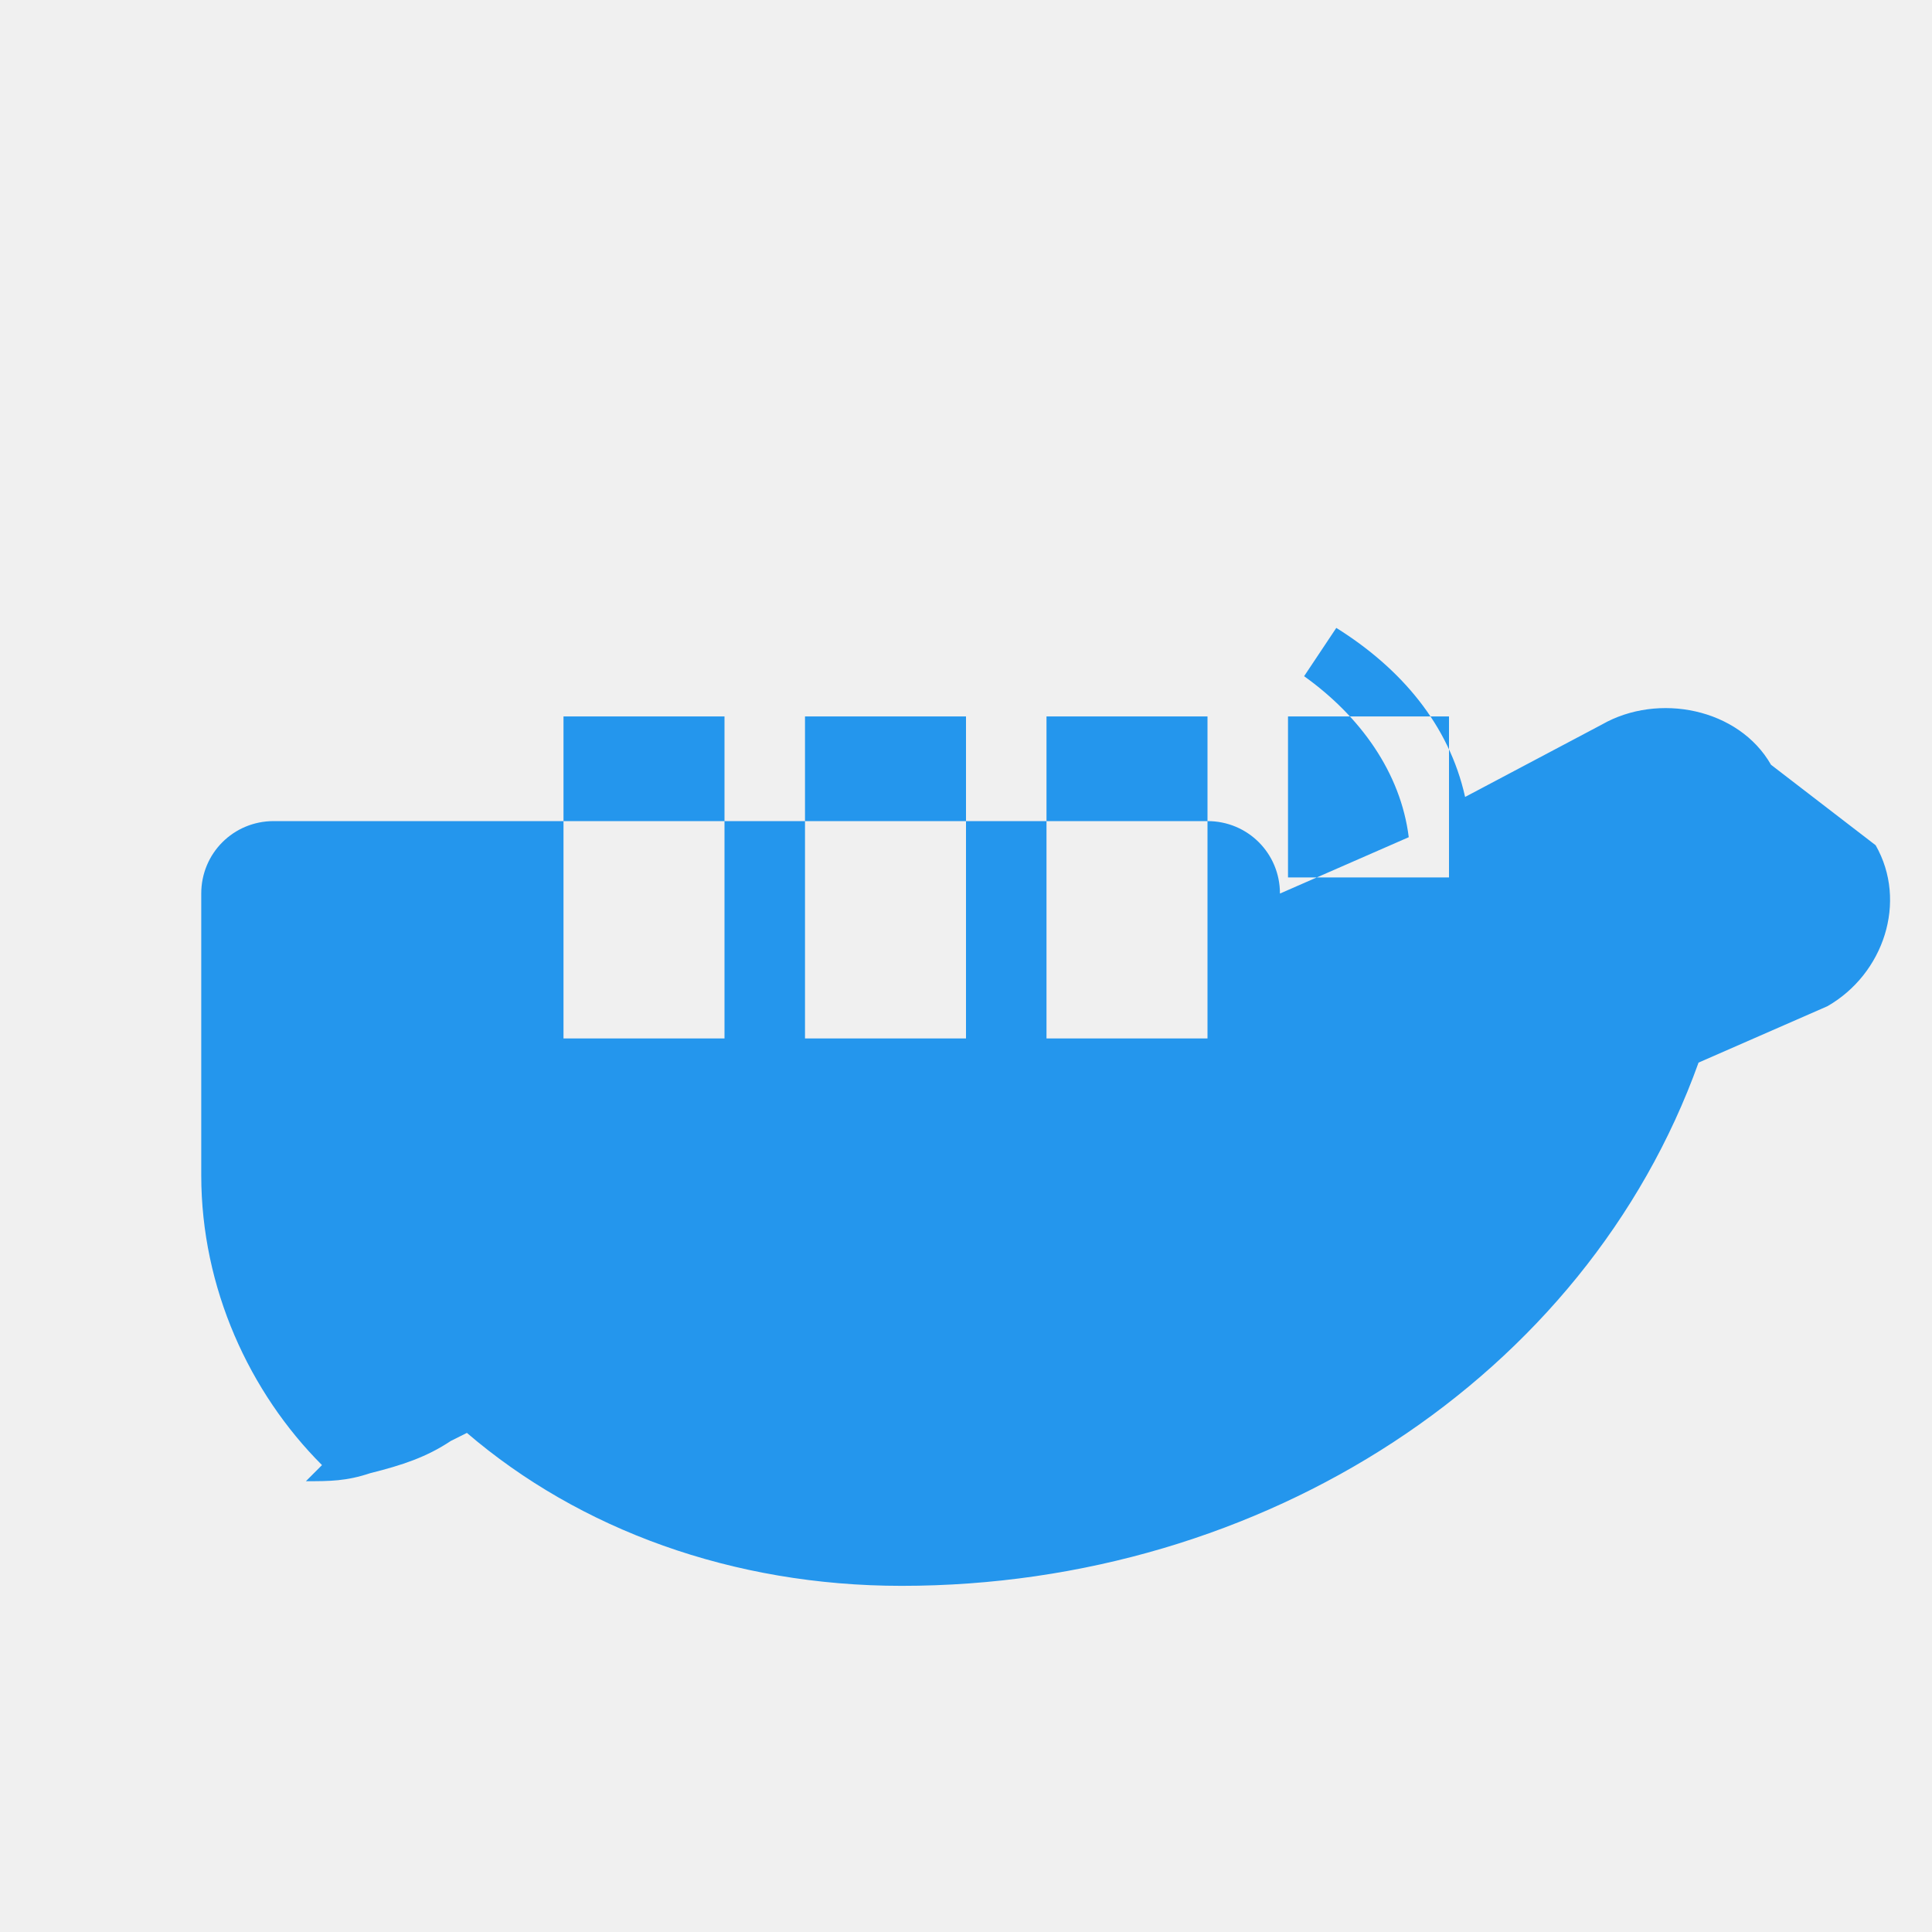
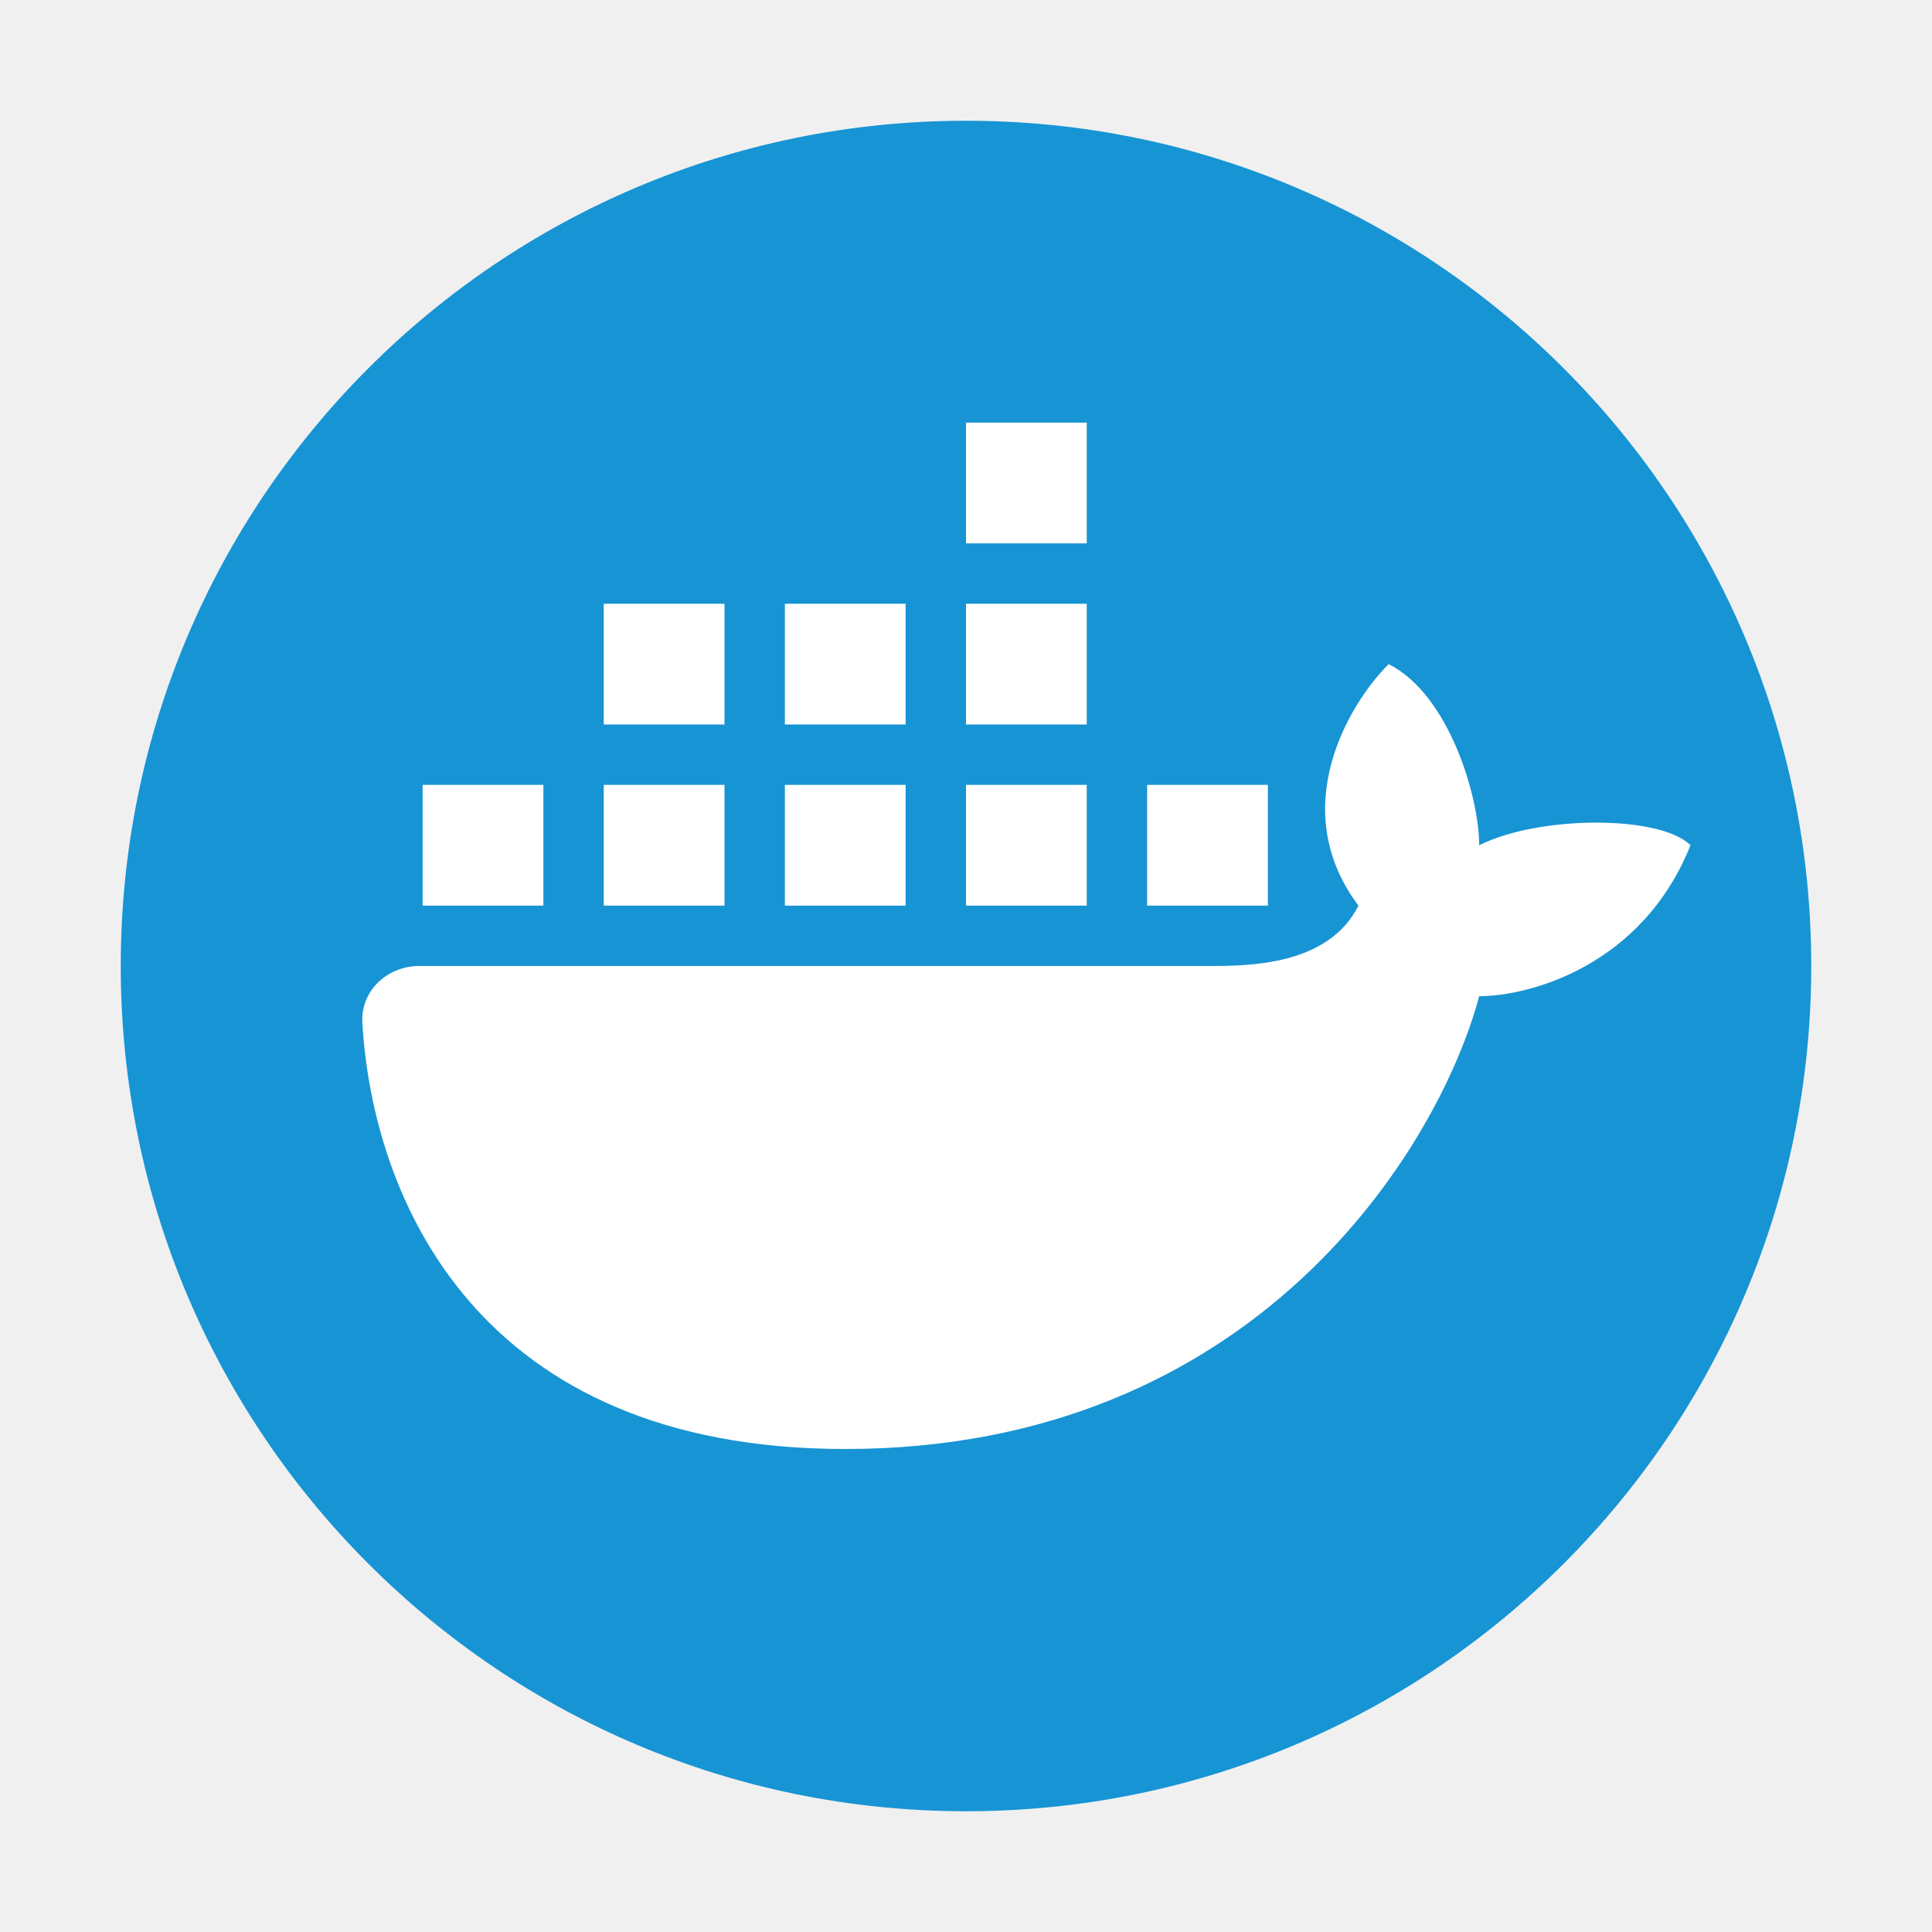
- <svg xmlns="http://www.w3.org/2000/svg" viewBox="0 0 24 24" width="24" height="24">
-   <path d="M22 9.5c-.4-.7-1.4-.9-2.1-.5l-1.7.9c-.2-.9-.8-1.6-1.6-2.1l-.4.6c.7.5 1.2 1.2 1.3 2l-1.6.7c0-.5-.4-.9-.9-.9H3.4c-.5 0-.9.4-.9.9v3.5c0 1.4.6 2.7 1.5 3.6l-.2.2c.3 0 .5 0 .8-.1.4-.1.7-.2 1-.4l.2-.1c1.4 1.2 3.3 1.9 5.4 1.9 4.5 0 8.5-2.6 9.9-6.5l1.6-.7c.7-.4 1-1.3.6-2zm-15 1.4h2v2H7v-2zm3 0h2v2h-2v-2zm3 0h2v2h-2v-2zm-6-2h2v2H7v-2zm3 0h2v2h-2v-2zm3 0h2v2h-2v-2zm3 0h2v2h-2v-2z" fill="#2496ED" />
+ <svg xmlns="http://www.w3.org/2000/svg" width="800px" height="800px" viewBox="0 0 32 32" fill="none">
+   <circle cx="16" cy="16" r="14" fill="#1794D4" />
+   <path d="M18 7H16V9H18V7Z" fill="white" />
+   <path d="M10 10H12V12H10V10Z" fill="white" />
+   <path d="M6.002 16.941C6.172 19.843 7.9 24 14 24C20.8 24 23.833 19 24.5 16.5C25.333 16.5 27.2 16 28 14C27.5 13.5 25.5 13.5 24.5 14C24.5 13.2 24 11.5 23 11C22.333 11.667 21.3 13.4 22.5 15C22 16 20.667 16 20 16H6.943C6.413 16 5.97 16.413 6.002 16.941Z" fill="white" />
+   <path d="M9 13H7V15H9V13Z" fill="white" />
+   <path d="M10 13H12V15H10V13Z" fill="white" />
+   <path d="M15 13H13V15H15V13Z" fill="white" />
+   <path d="M16 13H18V15H16V13Z" fill="white" />
+   <path d="M21 13H19V15H21V13Z" fill="white" />
+   <path d="M15 10H13V12H15V10Z" fill="white" />
+   <path d="M16 10H18V12H16V10Z" fill="white" />
</svg>
